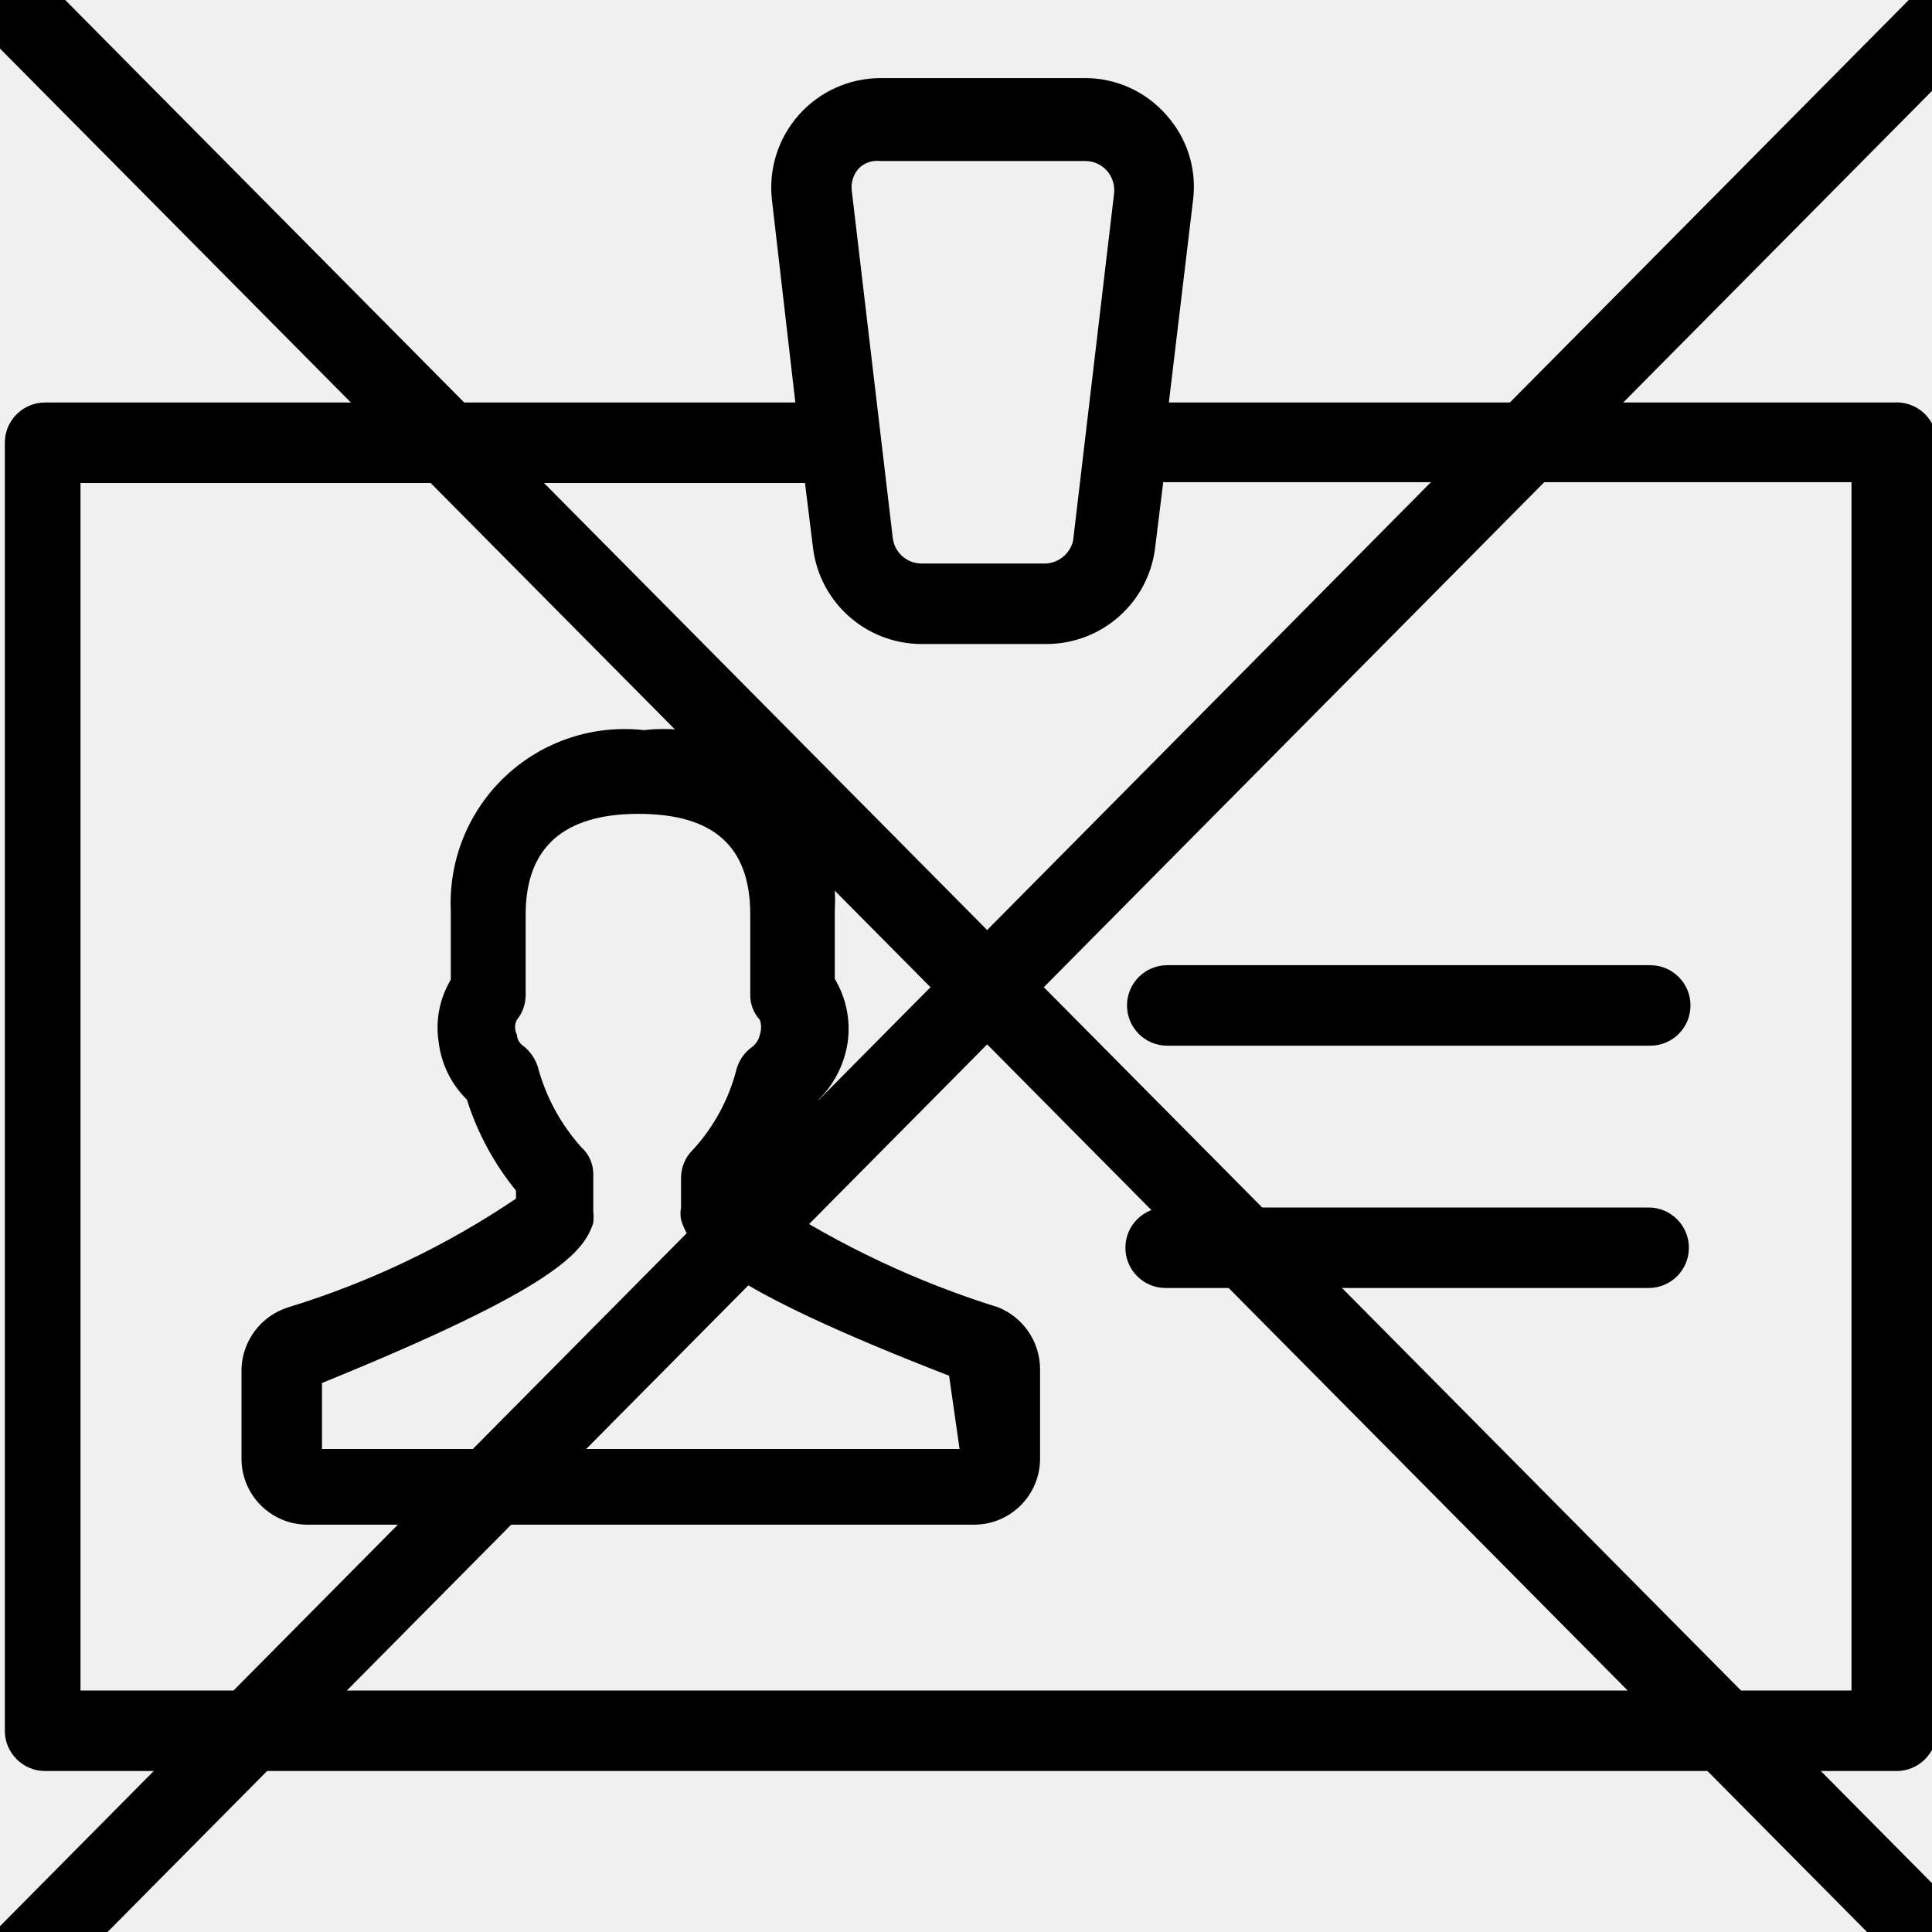
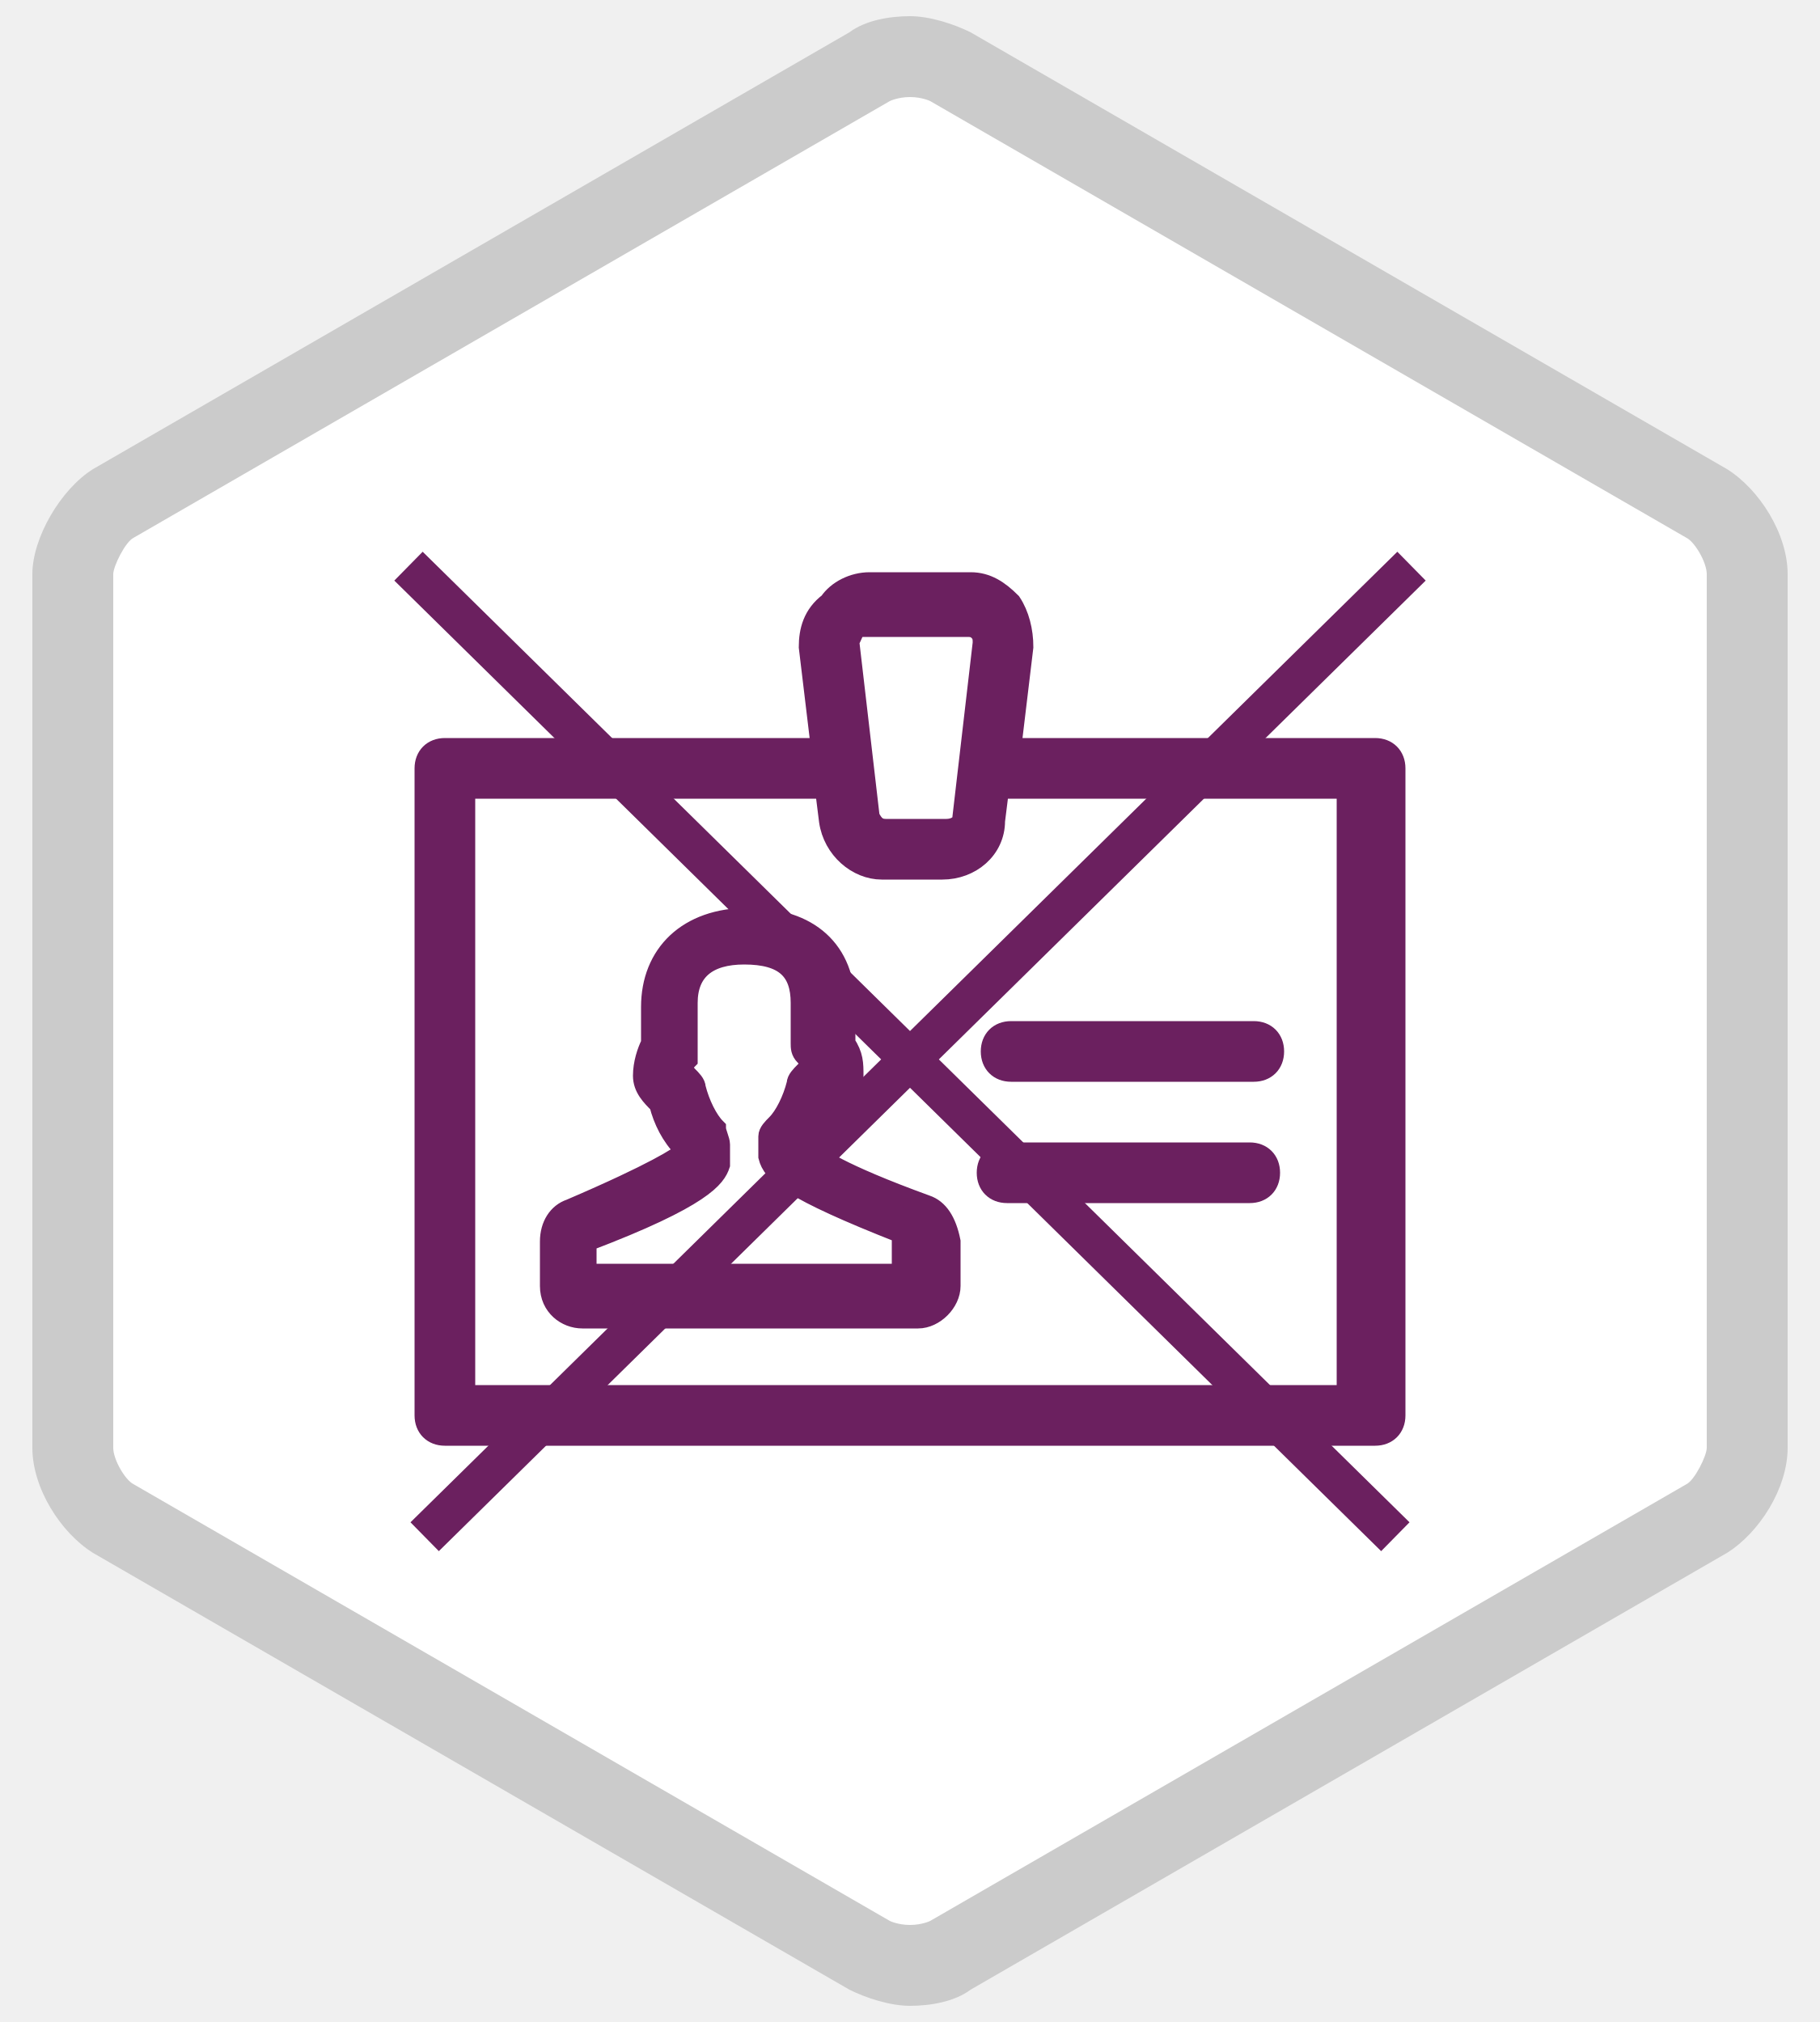
- <svg xmlns="http://www.w3.org/2000/svg" class="icons icon-user-id" viewBox="0 0 24 24">
-   <defs>
-     <style>.cls-1{fill:none;stroke:#000;stroke-miterlimit:10;}</style>
-   </defs>
-   <path d="M23.52,5h-9l.3-2.51a1.33,1.33,0,0,0-.33-1.06h0a1.34,1.34,0,0,0-1-.46H10.93A1.36,1.36,0,0,0,9.59,2.49L9.88,5H.56a.5.5,0,0,0-.5.5v16a.5.5,0,0,0,.5.5h23a.5.5,0,0,0,.5-.5V5.5A.5.5,0,0,0,23.52,5ZM10.67,2.09A.32.32,0,0,1,10.93,2h2.55a.36.36,0,0,1,.27.12.37.37,0,0,1,.09.28l-.51,4.32A.37.37,0,0,1,13,7H11.44a.36.36,0,0,1-.35-.32l-.51-4.32A.35.35,0,0,1,10.67,2.09ZM23,21h-22V6H10l.1.81A1.36,1.36,0,0,0,11.44,8H13a1.36,1.36,0,0,0,1.35-1.2l.1-.81H23Z" />
-   <path d="M12.4,16.24a11.42,11.42,0,0,1-2.83-1.33v-.12a3.58,3.58,0,0,0,.6-1.13,1.27,1.27,0,0,0,.36-.71,1.21,1.21,0,0,0-.16-.79v-.85A2.13,2.13,0,0,0,8,9.07a2.16,2.16,0,0,0-2.4,2.24v.86a1.16,1.16,0,0,0-.15.78,1.2,1.2,0,0,0,.35.71,3.41,3.41,0,0,0,.61,1.13v.1a10.62,10.62,0,0,1-2.83,1.35A.83.83,0,0,0,3,17v1.12a.82.82,0,0,0,.81.82H12.1a.82.82,0,0,0,.82-.82V17A.83.83,0,0,0,12.4,16.24ZM11.92,18H4v-.82C6.9,16,7.25,15.56,7.37,15.19a.77.77,0,0,0,0-.15V14.6a.45.45,0,0,0-.15-.35,2.44,2.44,0,0,1-.54-1A.54.54,0,0,0,6.51,13a.19.19,0,0,1-.09-.15.2.2,0,0,1,0-.18.49.49,0,0,0,.11-.31v-1c0-.83.47-1.25,1.4-1.25s1.39.4,1.39,1.25v1a.45.45,0,0,0,.12.31.29.29,0,0,1,0,.18.26.26,0,0,1-.09.15.51.51,0,0,0-.2.28,2.33,2.33,0,0,1-.54,1,.49.49,0,0,0-.15.35V15a.4.4,0,0,0,0,.15c.11.37.47.83,3.33,1.94Z" />
-   <path d="M20.48,15h-6a.5.5,0,0,0,0,1h6a.5.5,0,0,0,0-1Z" />
-   <path d="M14,12.49a.5.5,0,0,0,.5.5h6a.5.5,0,0,0,0-1h-6A.5.5,0,0,0,14,12.49Z" />
-   <line class="cls-1" x1="-2.64" y1="-2.77" x2="25.85" y2="25.97" />
-   <line class="cls-1" x1="27.16" y1="-2.77" x2="-1.32" y2="25.97" />
+ <svg xmlns="http://www.w3.org/2000/svg" version="1.1" x="0px" y="0px" viewBox="0 0 45 50" style="enable-background:new 0 0 45 50;" xml:space="preserve">
+   <style type="text/css">
+ 	.st0{fill:#FFFFFF;}
+ 	.st1{fill:#CBCBCB;}
+ 	.st2{fill:#6B205E;}
+ 	.st3{fill:#6B205F;}
+ 	.st4{fill:#6B1F5D;stroke:#6B1E5B;stroke-width:0.5;stroke-miterlimit:10;}
+ 	.st5{fill:#6B1F5C;stroke:#6B1E5B;stroke-width:0.5;stroke-miterlimit:10;}
+ 	.st6{fill:#6B1E5B;stroke:#6B1E5B;stroke-width:0.5;stroke-miterlimit:10;}
+ 	.st7{fill:#6E1D55;stroke:#6F1E55;stroke-width:0.5;stroke-miterlimit:10;}
+ 	.st8{fill:#6E1D55;stroke:#6F1E55;stroke-miterlimit:10;}
+ 	.st9{fill:none;stroke:#CBCBCB;stroke-miterlimit:10;}
+ 	.st10{fill:none;stroke:#6B205F;stroke-width:1.5;stroke-linecap:round;stroke-linejoin:round;stroke-miterlimit:10;}
+ 	.st11{stroke:#6B205F;stroke-miterlimit:10;}
+ 	.st12{fill:#010101;}
+ 	.st13{fill:#6B205F;stroke:#6B205F;stroke-width:0.5;stroke-miterlimit:10;}
+ 	.st14{display:none;}
+ 	.st15{display:inline;fill:#6B205F;stroke:#6B205F;stroke-width:0.5;stroke-miterlimit:10;}
+ 	.st16{fill:#6B205F;stroke:#6B205F;stroke-miterlimit:10;}
+ </style>
+   <g id="checkin_1_">
+ </g>
+   <g id="checkout_1_">
+ </g>
+   <g id="key">
+ </g>
+   <g id="confirmation_1_">
+ </g>
+   <g id="date_1_">
+ </g>
+   <g id="card_1_">
+ </g>
+   <g id="email_1_">
+ </g>
+   <g id="keyboard_1_">
+ </g>
+   <g id="moon_1_">
+ </g>
+   <g id="no-print_2_">
+ </g>
+   <g id="oos_1_">
+ </g>
+   <g id="pen_1_">
+ </g>
+   <g id="pencil_1_">
+ </g>
+   <g id="print_1_">
+ </g>
+   <g id="staff_1_">
+ </g>
+   <g id="watch_1_">
+ </g>
+   <g id="room">
+ </g>
+   <g id="qr">
+ </g>
+   <g id="success">
+ </g>
+   <g id="location">
+ </g>
+   <g id="loyalty">
+ </g>
+   <g id="user">
+ </g>
+   <g id="user-id">
+ </g>
+   <g id="no-user-id">
+     <g id="shape_21_">
+       <path class="st0" d="M22.5,48.4c-0.3,0-0.5-0.1-0.5-0.1L2.6,37.1C2.3,37,2,36.5,2,36.2V13.8c0-0.2,0.3-0.8,0.5-0.9L22,1.7    c0,0,0.2-0.1,0.5-0.1c0.3,0,0.5,0.1,0.5,0.1l19.4,11.2c0.2,0.1,0.5,0.7,0.5,0.9v22.4c0,0.2-0.3,0.8-0.5,0.9L23,48.3    C23,48.4,22.8,48.4,22.5,48.4" />
+       <path class="st1" d="M42.7,11.6L24,0.8c-0.4-0.2-1-0.4-1.5-0.4c-0.5,0-1.1,0.1-1.5,0.4L2.3,11.6c-0.8,0.5-1.5,1.7-1.5,2.6v21.6    c0,1,0.7,2.1,1.5,2.6L21,49.2c0.4,0.2,1,0.4,1.5,0.4c0.5,0,1.1-0.1,1.5-0.4l18.7-10.8c0.8-0.5,1.5-1.6,1.5-2.6V14.2    C44.2,13.2,43.5,12.1,42.7,11.6 M41.7,36.7L23,47.5c0,0-0.2,0.1-0.5,0.1c-0.3,0-0.5-0.1-0.5-0.1L3.3,36.7    c-0.2-0.1-0.5-0.6-0.5-0.9v-3.7h0v-2h0V14.2c0-0.2,0.3-0.8,0.5-0.9L22,2.5c0,0,0.2-0.1,0.5-0.1c0.3,0,0.5,0.1,0.5,0.1l18.7,10.8    c0.2,0.1,0.5,0.6,0.5,0.9V30h0v2h0v3.8C42.2,36,41.9,36.6,41.7,36.7" />
+     </g>
+     <g>
+       <path class="st13" d="M34,18.5h-9l0.3-2.5c0-0.4-0.1-0.8-0.3-1.1h0c-0.3-0.3-0.6-0.5-1-0.5h-2.5c-0.4,0-0.8,0.2-1,0.5    C20.1,15.2,20,15.6,20,16l0.3,2.5H11c-0.3,0-0.5,0.2-0.5,0.5v16c0,0.3,0.2,0.5,0.5,0.5h23c0.3,0,0.5-0.2,0.5-0.5V19    C34.5,18.7,34.3,18.5,34,18.5z M21.1,15.6c0.1-0.1,0.2-0.1,0.3-0.1h2.5c0.1,0,0.2,0,0.3,0.1c0.1,0.1,0.1,0.2,0.1,0.3l-0.5,4.3    c0,0.2-0.2,0.3-0.4,0.3h-1.5c-0.2,0-0.3-0.1-0.4-0.3L21,15.9C21,15.8,21.1,15.7,21.1,15.6z M33.5,34.5h-22v-15h8.9l0.1,0.8    c0.1,0.7,0.7,1.2,1.3,1.2h1.5c0.7,0,1.3-0.5,1.3-1.2l0.1-0.8h8.6V34.5z" />
+       <path class="st13" d="M22.9,29.8c-2.2-0.8-2.7-1.2-2.8-1.3v-0.1c0.3-0.3,0.5-0.7,0.6-1.1c0.2-0.2,0.3-0.4,0.4-0.7    c0-0.3,0-0.5-0.2-0.8v-0.9c0-1.4-0.9-2.2-2.4-2.2c-1.5,0-2.4,0.9-2.4,2.2v0.9c-0.1,0.2-0.2,0.5-0.2,0.8c0,0.3,0.2,0.5,0.4,0.7    c0.1,0.4,0.3,0.8,0.6,1.1v0.1c-0.1,0.1-0.7,0.5-2.8,1.4c-0.3,0.1-0.5,0.4-0.5,0.8v1.1c0,0.5,0.4,0.8,0.8,0.8h8.3    c0.4,0,0.8-0.4,0.8-0.8v-1.1C23.4,30.2,23.2,29.9,22.9,29.8z M22.4,31.5h-7.9v-0.8c2.9-1.1,3.2-1.6,3.3-1.9c0,0,0-0.1,0-0.1v-0.4    c0-0.1-0.1-0.3-0.1-0.4c-0.2-0.2-0.4-0.6-0.5-1c0-0.1-0.1-0.2-0.2-0.3c0,0-0.1-0.1-0.1-0.2c0,0,0-0.1,0.1-0.2    C17,26.1,17,26,17,25.8v-1c0-0.8,0.5-1.2,1.4-1.2c1,0,1.4,0.4,1.4,1.2v1c0,0.1,0,0.2,0.1,0.3c0.1,0.1,0.1,0.1,0.1,0.2    c0,0.1,0,0.1-0.1,0.2c-0.1,0.1-0.2,0.2-0.2,0.3c-0.1,0.4-0.3,0.8-0.5,1C19.1,27.9,19,28,19,28.1v0.4c0,0.1,0,0.1,0,0.1    c0.1,0.4,0.5,0.8,3.3,1.9V31.5z" />
+       <path class="st13" d="M30.9,28.5h-6c-0.3,0-0.5,0.2-0.5,0.5c0,0.3,0.2,0.5,0.5,0.5h6c0.3,0,0.5-0.2,0.5-0.5    C31.4,28.7,31.2,28.5,30.9,28.5z" />
+       <path class="st13" d="M24.5,26c0,0.3,0.2,0.5,0.5,0.5h6c0.3,0,0.5-0.2,0.5-0.5c0-0.3-0.2-0.5-0.5-0.5h-6    C24.7,25.5,24.5,25.7,24.5,26z" />
+     </g>
+     <line class="st16" x1="10.5" y1="38" x2="34.9" y2="14" />
+     <line class="st16" x1="10.1" y1="14" x2="34.5" y2="38" />
+   </g>
</svg>
